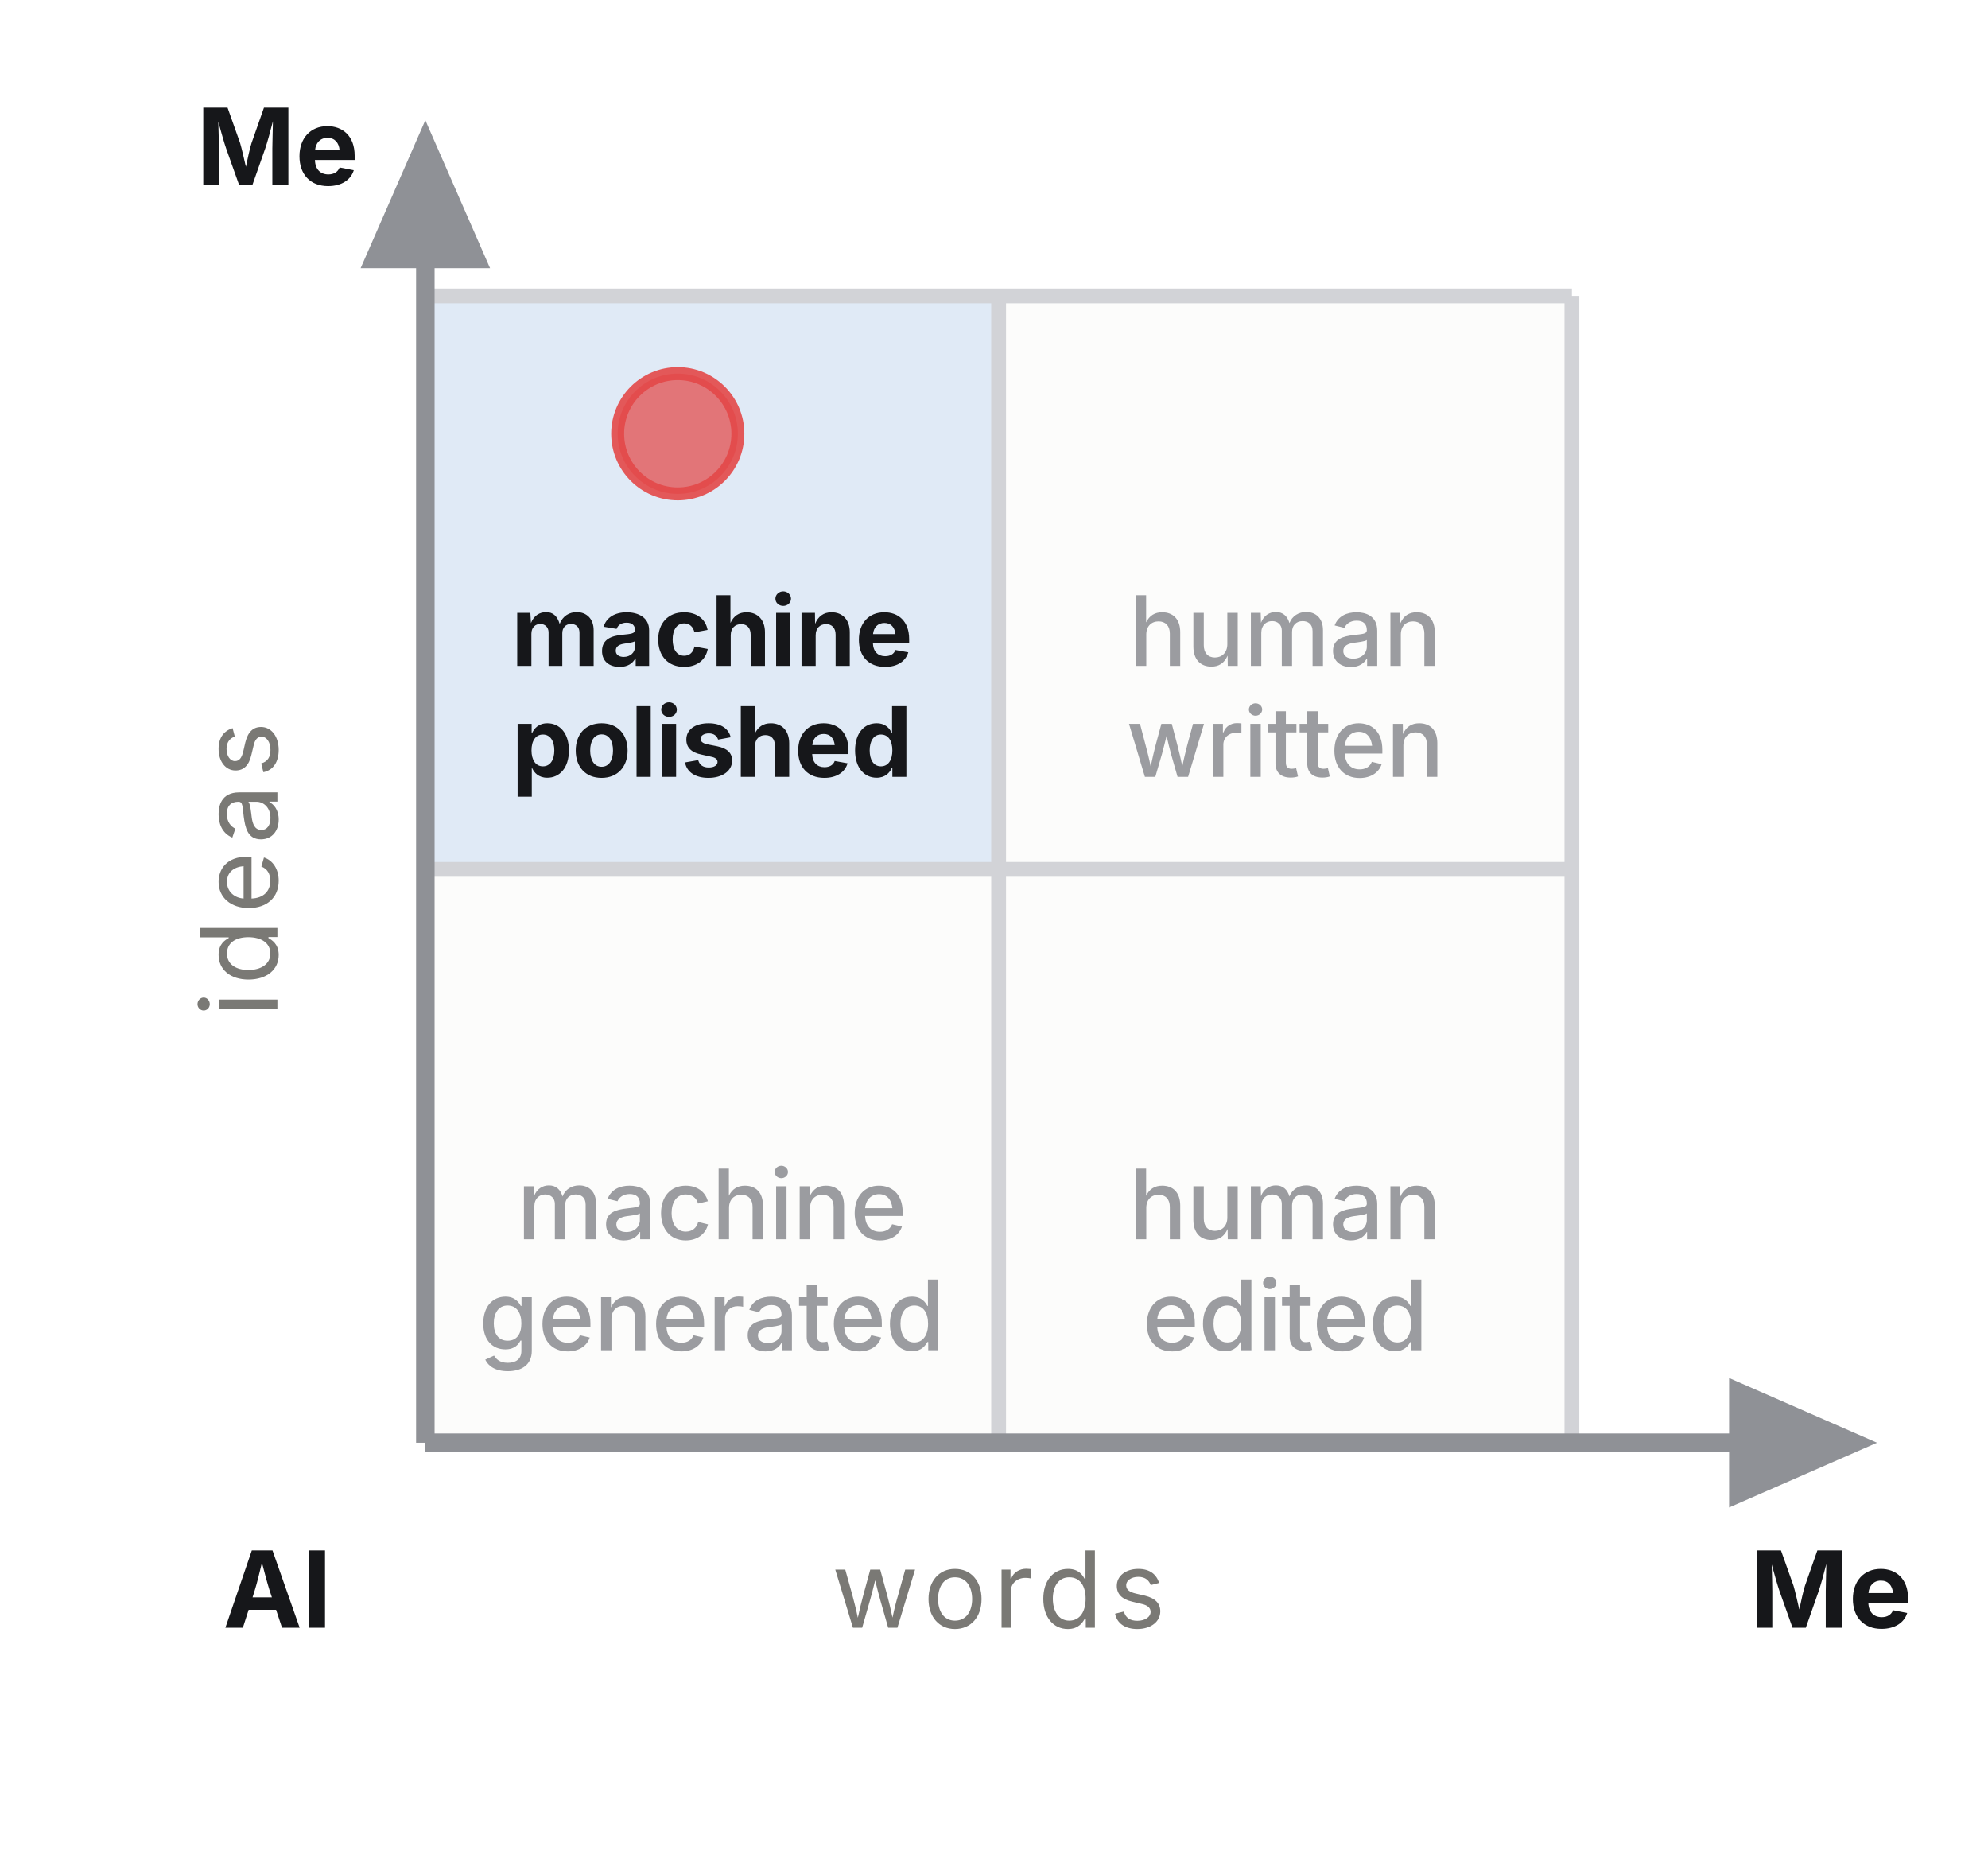
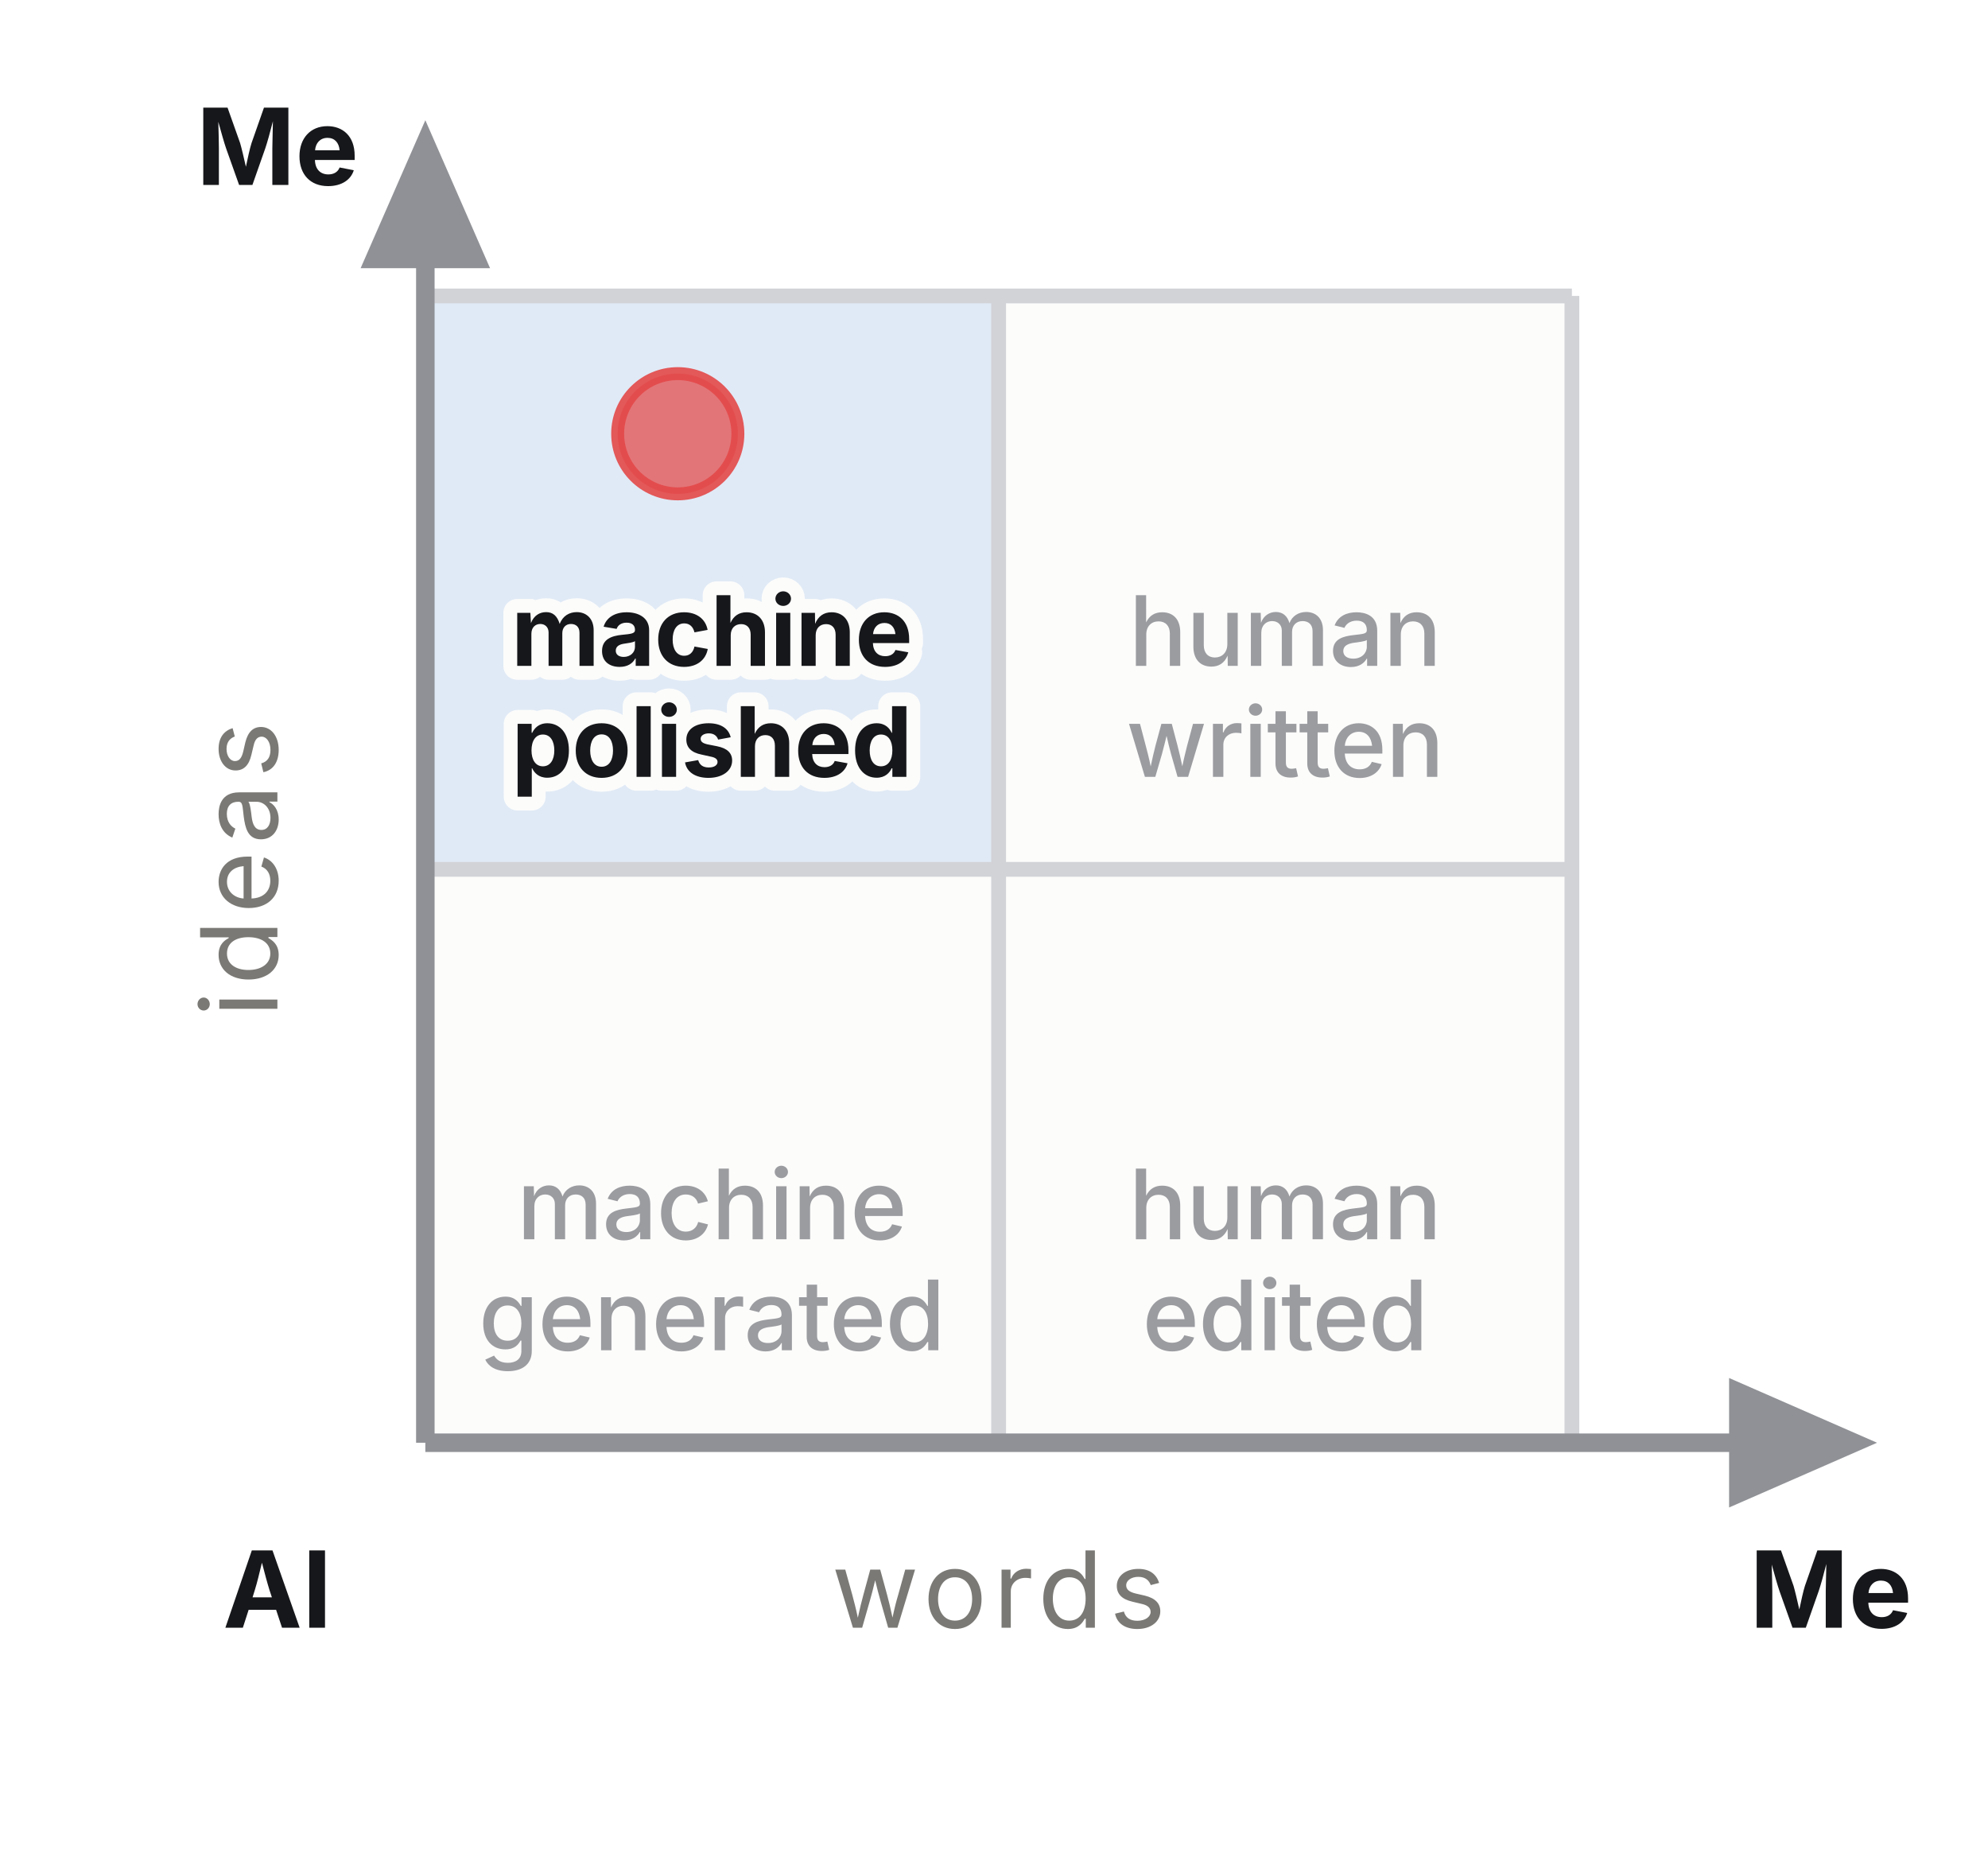
- <svg xmlns="http://www.w3.org/2000/svg" viewBox="0 0 215 200" font-family="ui-sans-serif,-apple-system,sans-serif" role="img" aria-label="Provenienza: machine polished. Parole umane 22%, idee umane 88%.">
+ <svg xmlns="http://www.w3.org/2000/svg" viewBox="0 0 215 200" font-family="ui-sans-serif,-apple-system,sans-serif" role="img" aria-label="Provenance: machine polished. Human words 22%, human ideas 88%.">
  <defs>
    <marker id="f" markerWidth="8" markerHeight="8" refX="6.5" refY="4" orient="auto">
      <path d="M0 0.5 L8 4 L0 7.5 z" fill="#8f9196" />
    </marker>
  </defs>
  <rect x="46" y="32" width="124" height="124" fill="#fcfcfb" />
  <rect x="46.0" y="32.0" width="62.0" height="62.0" fill="#2a78d6" fill-opacity=".13" />
  <path d="M108.0 32 V156 M46 94.0 H170 M170 32 V156 M46 32 H170" stroke="#d2d3d7" stroke-width="1.6" fill="none" />
  <line x1="46" y1="156" x2="46" y2="16" stroke="#8f9196" stroke-width="2" marker-end="url(#f)" />
  <line x1="46" y1="156" x2="200" y2="156" stroke="#8f9196" stroke-width="2" marker-end="url(#f)" />
-   <text x="77.0" y="72.0" text-anchor="middle" font-size="10.5" font-weight="700" fill="#16171a" letter-spacing="-.1">machine</text>
-   <text x="77.0" y="84.0" text-anchor="middle" font-size="10.5" font-weight="700" fill="#16171a" letter-spacing="-.1">polished</text>
-   <text x="139.0" y="72.0" text-anchor="middle" font-size="10.5" font-weight="500" fill="#9b9ca0" letter-spacing="-.1">human</text>
-   <text x="139.0" y="84.0" text-anchor="middle" font-size="10.5" font-weight="500" fill="#9b9ca0" letter-spacing="-.1">written</text>
-   <text x="77.0" y="134.0" text-anchor="middle" font-size="10.5" font-weight="500" fill="#9b9ca0" letter-spacing="-.1">machine</text>
-   <text x="77.0" y="146.0" text-anchor="middle" font-size="10.5" font-weight="500" fill="#9b9ca0" letter-spacing="-.1">generated</text>
-   <text x="139.0" y="134.0" text-anchor="middle" font-size="10.5" font-weight="500" fill="#9b9ca0" letter-spacing="-.1">human</text>
-   <text x="139.0" y="146.0" text-anchor="middle" font-size="10.5" font-weight="500" fill="#9b9ca0" letter-spacing="-.1">edited</text>
+   <text x="77.0" y="72.0" text-anchor="middle" font-size="10.5" font-weight="700" fill="#16171a" letter-spacing="-.1" paint-order="stroke" stroke="#fcfcfb" stroke-width="3" stroke-linejoin="round">machine</text>
+   <text x="77.0" y="84.0" text-anchor="middle" font-size="10.5" font-weight="700" fill="#16171a" letter-spacing="-.1" paint-order="stroke" stroke="#fcfcfb" stroke-width="3" stroke-linejoin="round">polished</text>
+   <text x="139.0" y="72.0" text-anchor="middle" font-size="10.5" font-weight="500" fill="#9b9ca0" letter-spacing="-.1" paint-order="stroke" stroke="#fcfcfb" stroke-width="3" stroke-linejoin="round">human</text>
+   <text x="139.0" y="84.0" text-anchor="middle" font-size="10.5" font-weight="500" fill="#9b9ca0" letter-spacing="-.1" paint-order="stroke" stroke="#fcfcfb" stroke-width="3" stroke-linejoin="round">written</text>
+   <text x="77.0" y="134.0" text-anchor="middle" font-size="10.5" font-weight="500" fill="#9b9ca0" letter-spacing="-.1" paint-order="stroke" stroke="#fcfcfb" stroke-width="3" stroke-linejoin="round">machine</text>
+   <text x="77.0" y="146.0" text-anchor="middle" font-size="10.5" font-weight="500" fill="#9b9ca0" letter-spacing="-.1" paint-order="stroke" stroke="#fcfcfb" stroke-width="3" stroke-linejoin="round">generated</text>
+   <text x="139.0" y="134.0" text-anchor="middle" font-size="10.5" font-weight="500" fill="#9b9ca0" letter-spacing="-.1" paint-order="stroke" stroke="#fcfcfb" stroke-width="3" stroke-linejoin="round">human</text>
+   <text x="139.0" y="146.0" text-anchor="middle" font-size="10.5" font-weight="500" fill="#9b9ca0" letter-spacing="-.1" paint-order="stroke" stroke="#fcfcfb" stroke-width="3" stroke-linejoin="round">edited</text>
  <circle cx="73.3" cy="46.9" r="6.5" fill="#e34948" fill-opacity=".72" />
  <circle cx="73.3" cy="46.9" r="6.5" fill="none" stroke="#e34948" stroke-width="1.4" stroke-opacity=".9" />
  <text x="108.0" y="176" text-anchor="middle" font-size="11.5" fill="#7a7975" letter-spacing=".06em">words</text>
  <text x="30" y="94.0" text-anchor="middle" font-size="11.5" fill="#7a7975" letter-spacing=".06em" transform="rotate(-90 30 94.0)">ideas</text>
  <text x="30" y="176" text-anchor="middle" font-size="11.5" font-weight="700" fill="#16171a">AI</text>
  <text x="198" y="176" text-anchor="middle" font-size="11.5" font-weight="700" fill="#16171a">Me</text>
  <text x="30" y="20" text-anchor="middle" font-size="11.5" font-weight="700" fill="#16171a">Me</text>
</svg>
